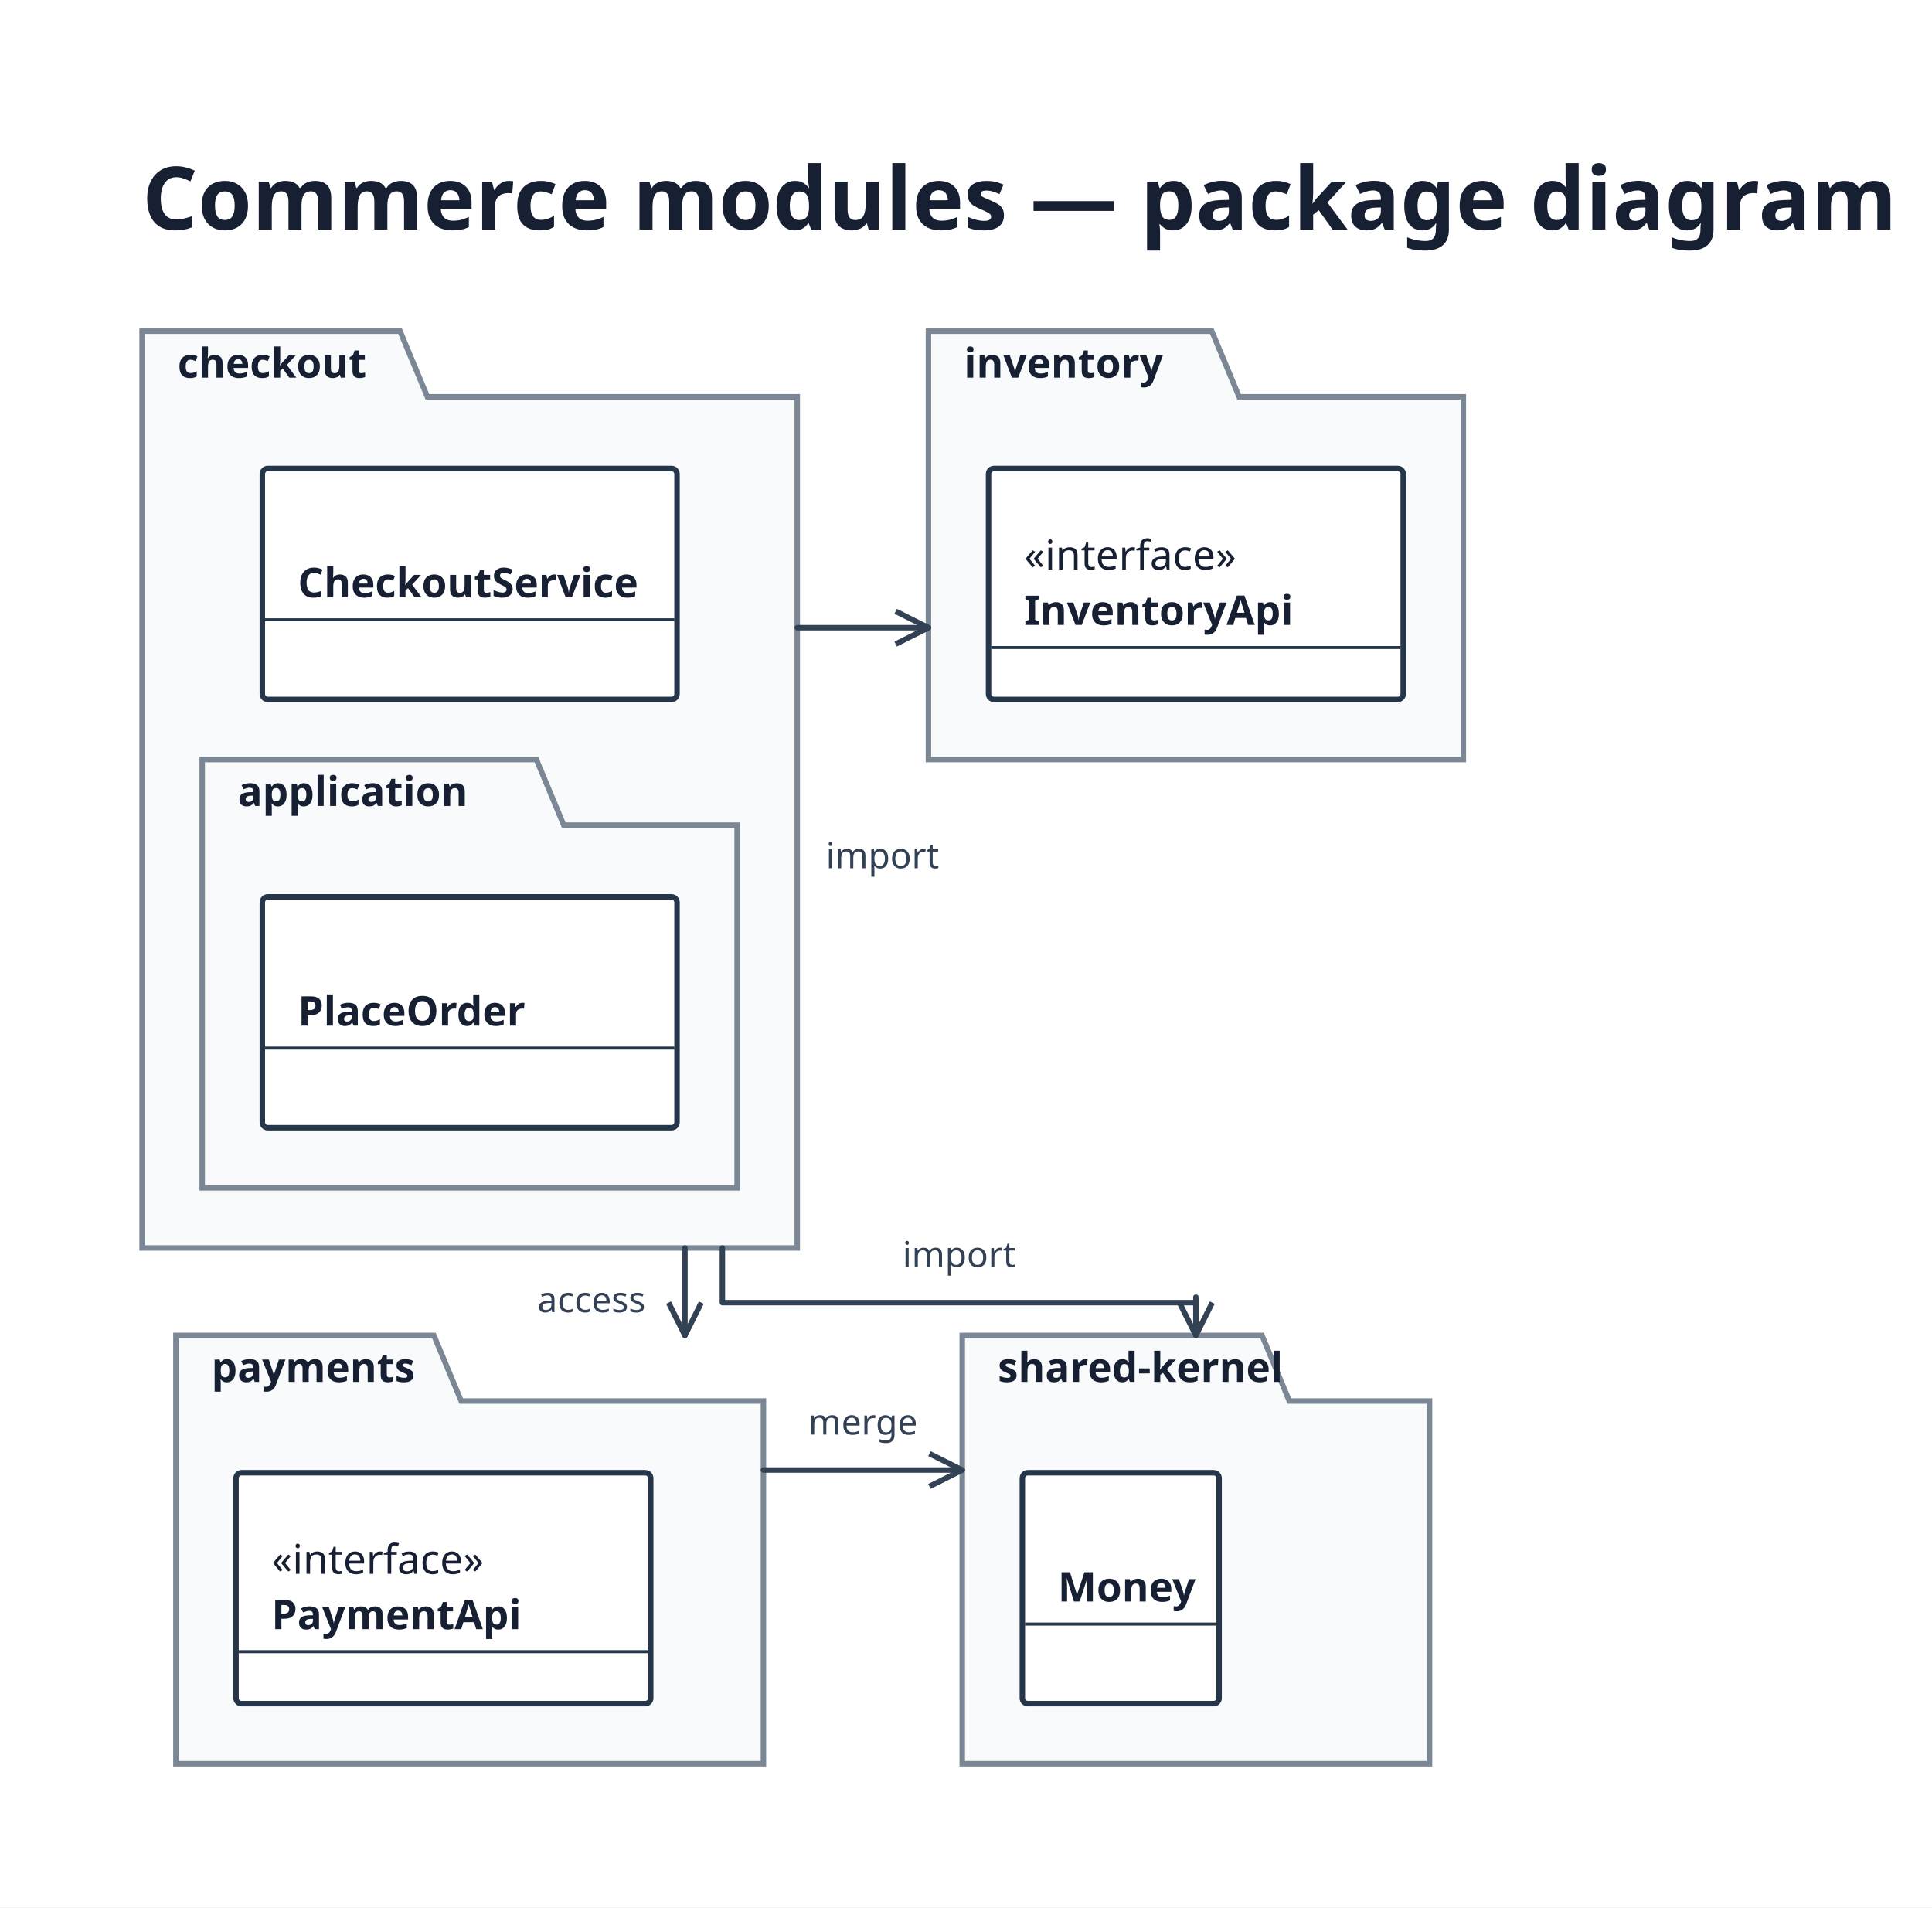
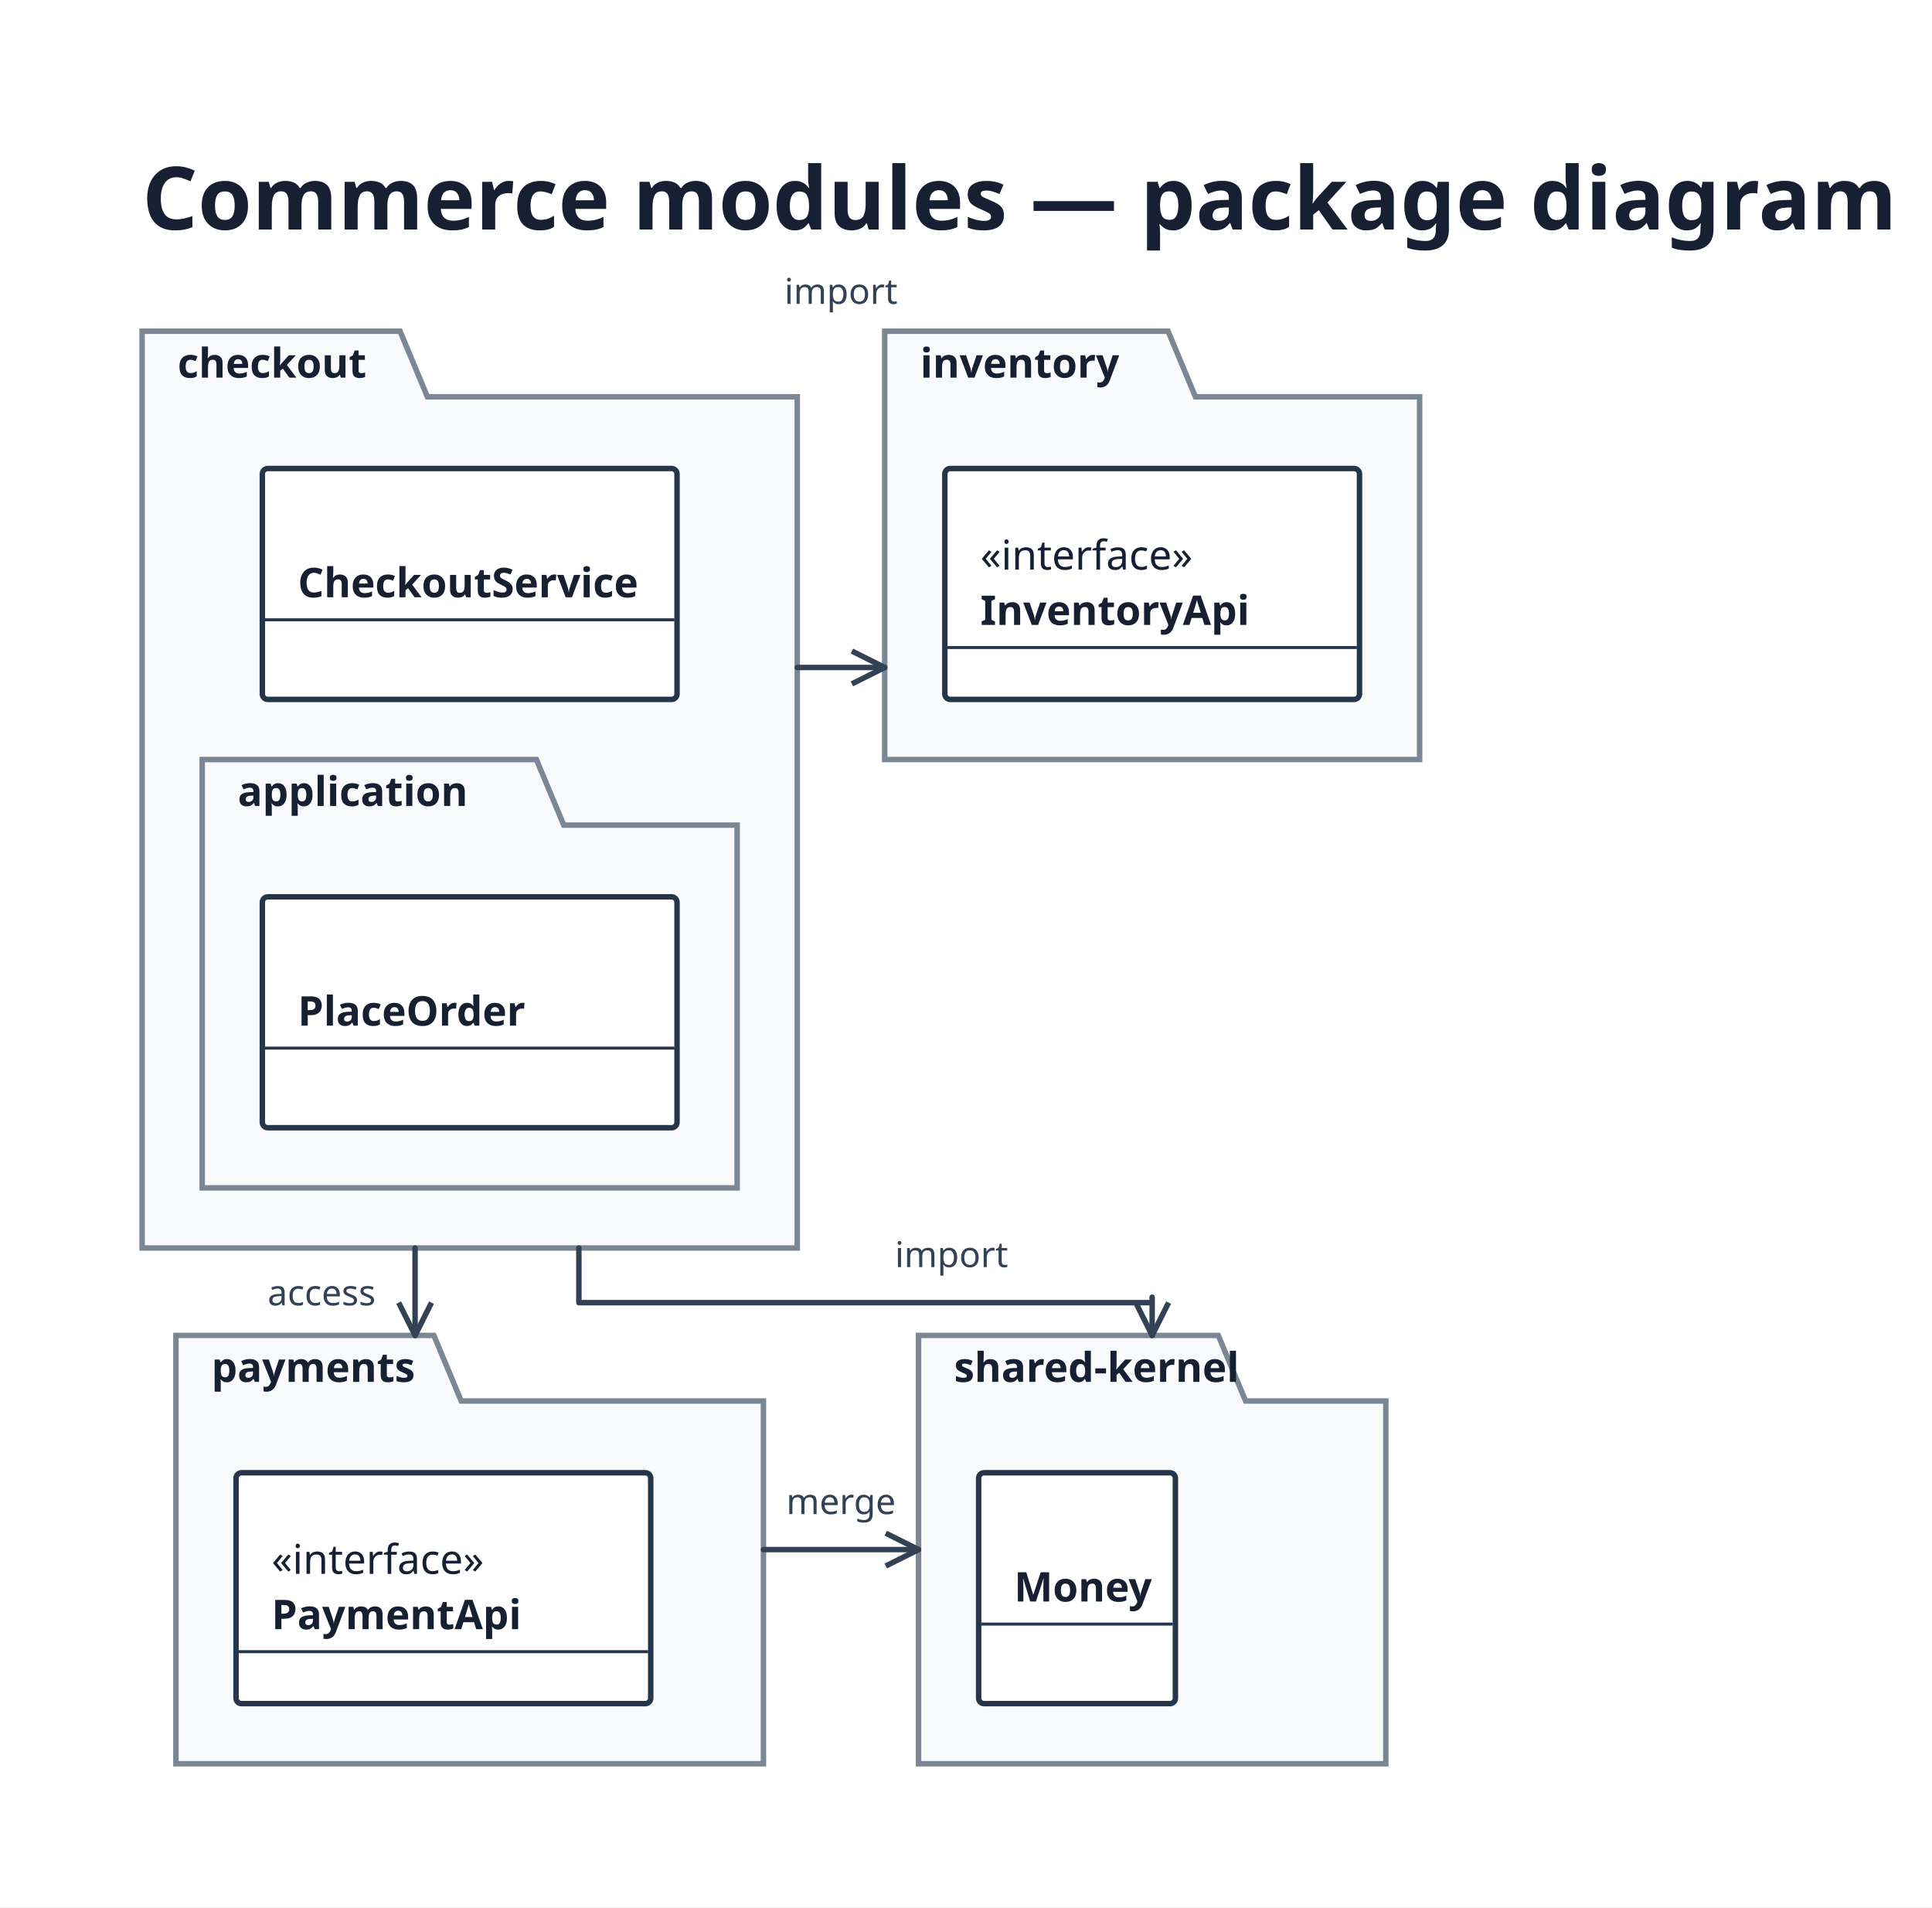
<svg xmlns="http://www.w3.org/2000/svg" width="707" height="698" viewBox="0 0 707 698" role="img" aria-label="uml-package-example">
  <rect width="100%" height="100%" fill="#ffffff" />
  <g id="boundaries">
    <path d="M 52 145.2 V 456.7 H 291.75 V 145.2 H 156.4 L 146.4 121.2 H 52 Z" fill="#f8fafc" stroke="#7b8794" stroke-width="2" />
-     <path d="M 339.75 145.2 V 277.95 H 535.5 V 145.2 H 453.45 L 443.45 121.2 H 339.75 Z" fill="#f8fafc" stroke="#7b8794" stroke-width="2" />
+     <path d="M 323.75 145.2 V 277.95 H 519.5 V 145.2 H 437.45 L 427.45 121.2 H 323.75 Z" fill="#f8fafc" stroke="#7b8794" stroke-width="2" />
    <path d="M 64.375 512.7 V 645.45 H 279.375 V 512.7 H 168.775 L 158.775 488.7 H 64.375 Z" fill="#f8fafc" stroke="#7b8794" stroke-width="2" />
-     <path d="M 352.125 512.7 V 645.45 H 523.125 V 512.7 H 471.825 L 461.825 488.7 H 352.125 Z" fill="#f8fafc" stroke="#7b8794" stroke-width="2" />
+     <path d="M 336.125 512.7 V 645.45 H 507.125 V 512.7 H 455.825 L 445.825 488.7 H 336.125 Z" fill="#f8fafc" stroke="#7b8794" stroke-width="2" />
    <path d="M 74 301.95 V 434.7 H 269.75 V 301.95 H 206.3 L 196.3 277.95 H 74 Z" fill="#f8fafc" stroke="#7b8794" stroke-width="2" />
  </g>
  <g id="corridor-dividers" />
  <g id="lines">
    <g data-line="checkout-inventory">
-       <polyline points="291.75,229.707 339.75,229.707" fill="none" stroke="#334155" stroke-width="2" stroke-linejoin="round" stroke-linecap="round" />
-       <path d="M 327.75 235.707 L 339.75 229.707 L 327.75 223.707" fill="none" stroke="#334155" stroke-width="2" stroke-linejoin="round" />
+       <polyline points="291.75,244.262 323.75,244.262" fill="none" stroke="#334155" stroke-width="2" stroke-linejoin="round" stroke-linecap="round" />
+       <path d="M 311.75 250.262 L 323.75 244.262 L 311.75 238.262" fill="none" stroke="#334155" stroke-width="2" stroke-linejoin="round" />
    </g>
    <g data-line="checkout-payments">
-       <polyline points="250.65,456.7 250.65,470.7 250.65,488.7" fill="none" stroke="#334155" stroke-width="2" stroke-linejoin="round" stroke-linecap="round" />
-       <path d="M 244.65 476.7 L 250.65 488.7 L 256.65 476.7" fill="none" stroke="#334155" stroke-width="2" stroke-linejoin="round" />
+       <polyline points="151.896,456.7 151.896,488.7" fill="none" stroke="#334155" stroke-width="2" stroke-linejoin="round" stroke-linecap="round" />
+       <path d="M 145.896 476.7 L 151.896 488.7 L 157.896 476.7" fill="none" stroke="#334155" stroke-width="2" stroke-linejoin="round" />
    </g>
    <g data-line="checkout-shared">
-       <polyline points="264.35,456.7 264.35,476.7 437.625,476.7 437.625,474.7 437.625,488.7" fill="none" stroke="#334155" stroke-width="2" stroke-linejoin="round" stroke-linecap="round" />
-       <path d="M 431.625 476.7 L 437.625 488.7 L 443.625 476.7" fill="none" stroke="#334155" stroke-width="2" stroke-linejoin="round" />
+       <polyline points="211.833,456.7 211.833,476.7 421.625,476.7 421.625,474.7 421.625,488.7" fill="none" stroke="#334155" stroke-width="2" stroke-linejoin="round" stroke-linecap="round" />
+       <path d="M 415.625 476.7 L 421.625 488.7 L 427.625 476.7" fill="none" stroke="#334155" stroke-width="2" stroke-linejoin="round" />
    </g>
    <g data-line="payments-shared">
-       <polyline points="279.375,537.964 352.125,537.964" fill="none" stroke="#334155" stroke-width="2" stroke-linejoin="round" stroke-linecap="round" />
-       <path d="M 340.125 543.964 L 352.125 537.964 L 340.125 531.964" fill="none" stroke="#334155" stroke-width="2" stroke-linejoin="round" />
+       <polyline points="279.375,567.075 336.125,567.075" fill="none" stroke="#334155" stroke-width="2" stroke-linejoin="round" stroke-linecap="round" />
+       <path d="M 324.125 573.075 L 336.125 567.075 L 324.125 561.075" fill="none" stroke="#334155" stroke-width="2" stroke-linejoin="round" />
    </g>
  </g>
  <g id="objects">
    <rect x="96" y="171.45" width="151.75" height="84.5" rx="2" fill="#ffffff" stroke="#26364a" stroke-width="2" />
    <rect x="96" y="328.2" width="151.75" height="84.5" rx="2" fill="#ffffff" stroke="#26364a" stroke-width="2" />
-     <rect x="361.75" y="171.45" width="151.75" height="84.5" rx="2" fill="#ffffff" stroke="#26364a" stroke-width="2" />
+     <rect x="345.75" y="171.45" width="151.75" height="84.5" rx="2" fill="#ffffff" stroke="#26364a" stroke-width="2" />
    <rect x="86.375" y="538.95" width="151.75" height="84.5" rx="2" fill="#ffffff" stroke="#26364a" stroke-width="2" />
-     <rect x="374.125" y="538.95" width="72" height="84.5" rx="2" fill="#ffffff" stroke="#26364a" stroke-width="2" />
+     <rect x="358.125" y="538.95" width="72" height="84.5" rx="2" fill="#ffffff" stroke="#26364a" stroke-width="2" />
  </g>
  <g id="ports" />
  <g id="text">
    <text x="52" y="84" text-anchor="start" fill="#172033" font-family="ui-rounded, 'Comic Sans MS', sans-serif" font-size="32" font-weight="700">Commerce modules — package diagram</text>
    <text x="65" y="138.2" text-anchor="start" fill="#172033" font-family="ui-rounded, 'Comic Sans MS', sans-serif" font-size="15" font-weight="700">checkout</text>
    <text x="109" y="218.575" text-anchor="start" fill="#172033" font-family="ui-rounded, 'Comic Sans MS', sans-serif" font-size="15" font-weight="700">CheckoutService</text>
    <path d="M 97 226.825 H 246.75" stroke="#26364a" stroke-width="1" />
    <path d="M 97 226.825 H 246.75" stroke="#26364a" stroke-width="1" />
    <text x="87" y="294.95" text-anchor="start" fill="#172033" font-family="ui-rounded, 'Comic Sans MS', sans-serif" font-size="15" font-weight="700">application</text>
    <text x="109" y="375.325" text-anchor="start" fill="#172033" font-family="ui-rounded, 'Comic Sans MS', sans-serif" font-size="15" font-weight="700">PlaceOrder</text>
    <path d="M 97 383.575 H 246.75" stroke="#26364a" stroke-width="1" />
    <path d="M 97 383.575 H 246.75" stroke="#26364a" stroke-width="1" />
-     <text x="352.75" y="138.2" text-anchor="start" fill="#172033" font-family="ui-rounded, 'Comic Sans MS', sans-serif" font-size="15" font-weight="700">inventory</text>
-     <text x="374.75" y="208.45" text-anchor="start" fill="#172033" font-family="ui-rounded, 'Comic Sans MS', sans-serif" font-size="15" font-weight="450">«interface»</text>
-     <text x="374.75" y="228.7" text-anchor="start" fill="#172033" font-family="ui-rounded, 'Comic Sans MS', sans-serif" font-size="15" font-weight="700">InventoryApi</text>
-     <path d="M 362.75 236.95 H 512.5" stroke="#26364a" stroke-width="1" />
-     <path d="M 362.75 236.95 H 512.5" stroke="#26364a" stroke-width="1" />
+     <text x="336.75" y="138.2" text-anchor="start" fill="#172033" font-family="ui-rounded, 'Comic Sans MS', sans-serif" font-size="15" font-weight="700">inventory</text>
+     <text x="358.75" y="208.45" text-anchor="start" fill="#172033" font-family="ui-rounded, 'Comic Sans MS', sans-serif" font-size="15" font-weight="450">«interface»</text>
+     <text x="358.75" y="228.7" text-anchor="start" fill="#172033" font-family="ui-rounded, 'Comic Sans MS', sans-serif" font-size="15" font-weight="700">InventoryApi</text>
+     <path d="M 346.75 236.95 H 496.5" stroke="#26364a" stroke-width="1" />
+     <path d="M 346.75 236.95 H 496.5" stroke="#26364a" stroke-width="1" />
    <text x="77.375" y="505.7" text-anchor="start" fill="#172033" font-family="ui-rounded, 'Comic Sans MS', sans-serif" font-size="15" font-weight="700">payments</text>
    <text x="99.375" y="575.95" text-anchor="start" fill="#172033" font-family="ui-rounded, 'Comic Sans MS', sans-serif" font-size="15" font-weight="450">«interface»</text>
    <text x="99.375" y="596.2" text-anchor="start" fill="#172033" font-family="ui-rounded, 'Comic Sans MS', sans-serif" font-size="15" font-weight="700">PaymentApi</text>
    <path d="M 87.375 604.45 H 237.125" stroke="#26364a" stroke-width="1" />
    <path d="M 87.375 604.45 H 237.125" stroke="#26364a" stroke-width="1" />
-     <text x="365.125" y="505.7" text-anchor="start" fill="#172033" font-family="ui-rounded, 'Comic Sans MS', sans-serif" font-size="15" font-weight="700">shared-kernel</text>
-     <text x="387.125" y="586.075" text-anchor="start" fill="#172033" font-family="ui-rounded, 'Comic Sans MS', sans-serif" font-size="15" font-weight="700">Money</text>
-     <path d="M 375.125 594.325 H 445.125" stroke="#26364a" stroke-width="1" />
-     <path d="M 375.125 594.325 H 445.125" stroke="#26364a" stroke-width="1" />
+     <text x="349.125" y="505.7" text-anchor="start" fill="#172033" font-family="ui-rounded, 'Comic Sans MS', sans-serif" font-size="15" font-weight="700">shared-kernel</text>
+     <text x="371.125" y="586.075" text-anchor="start" fill="#172033" font-family="ui-rounded, 'Comic Sans MS', sans-serif" font-size="15" font-weight="700">Money</text>
+     <path d="M 359.125 594.325 H 429.125" stroke="#26364a" stroke-width="1" />
+     <path d="M 359.125 594.325 H 429.125" stroke="#26364a" stroke-width="1" />
    <g data-line-label="checkout-inventory">
-       <text x="322.95" y="317.707" text-anchor="middle" font-family="ui-rounded, sans-serif" font-size="13" fill="#334155" stroke="#ffffff" stroke-opacity=".92" stroke-width="3.5" stroke-linejoin="round" paint-order="stroke fill">import</text>
+       <text x="307.75" y="111.2" text-anchor="middle" font-family="ui-rounded, sans-serif" font-size="13" fill="#334155" stroke="#ffffff" stroke-opacity=".92" stroke-width="3.5" stroke-linejoin="round" paint-order="stroke fill">import</text>
    </g>
    <g data-line-label="checkout-payments">
-       <text x="216.45" y="480.2" text-anchor="middle" font-family="ui-rounded, sans-serif" font-size="13" fill="#334155" stroke="#ffffff" stroke-opacity=".92" stroke-width="3.5" stroke-linejoin="round" paint-order="stroke fill">access</text>
+       <text x="117.696" y="477.7" text-anchor="middle" font-family="ui-rounded, sans-serif" font-size="13" fill="#334155" stroke="#ffffff" stroke-opacity=".92" stroke-width="3.5" stroke-linejoin="round" paint-order="stroke fill">access</text>
    </g>
    <g data-line-label="checkout-shared">
-       <text x="350.988" y="463.7" text-anchor="middle" font-family="ui-rounded, sans-serif" font-size="13" fill="#334155" stroke="#ffffff" stroke-opacity=".92" stroke-width="3.5" stroke-linejoin="round" paint-order="stroke fill">import</text>
+       <text x="348.198" y="463.7" text-anchor="middle" font-family="ui-rounded, sans-serif" font-size="13" fill="#334155" stroke="#ffffff" stroke-opacity=".92" stroke-width="3.5" stroke-linejoin="round" paint-order="stroke fill">import</text>
    </g>
    <g data-line-label="payments-shared">
-       <text x="315.75" y="524.964" text-anchor="middle" font-family="ui-rounded, sans-serif" font-size="13" fill="#334155" stroke="#ffffff" stroke-opacity=".92" stroke-width="3.5" stroke-linejoin="round" paint-order="stroke fill">merge</text>
+       <text x="307.75" y="554.075" text-anchor="middle" font-family="ui-rounded, sans-serif" font-size="13" fill="#334155" stroke="#ffffff" stroke-opacity=".92" stroke-width="3.5" stroke-linejoin="round" paint-order="stroke fill">merge</text>
    </g>
  </g>
</svg>
